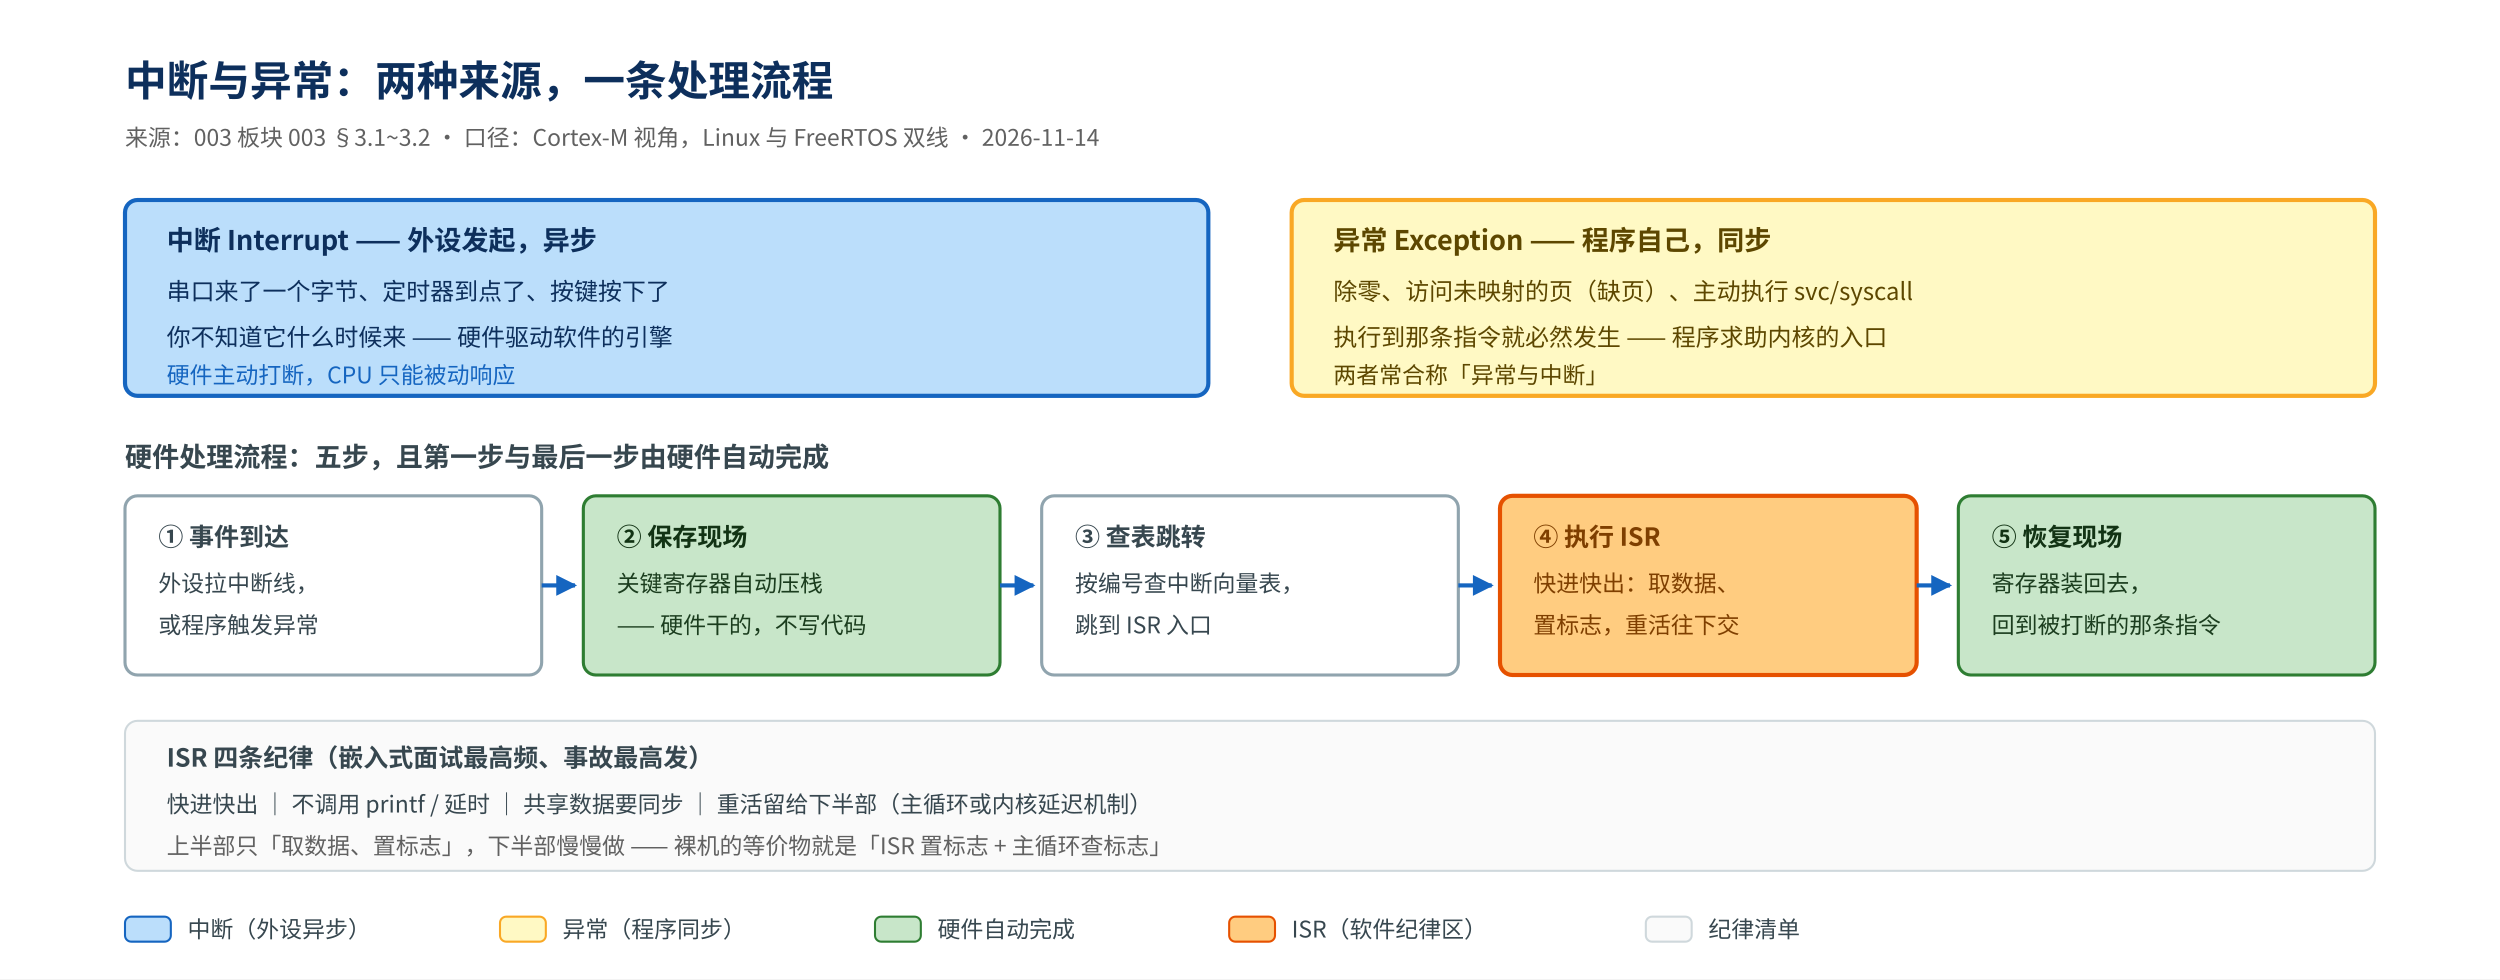
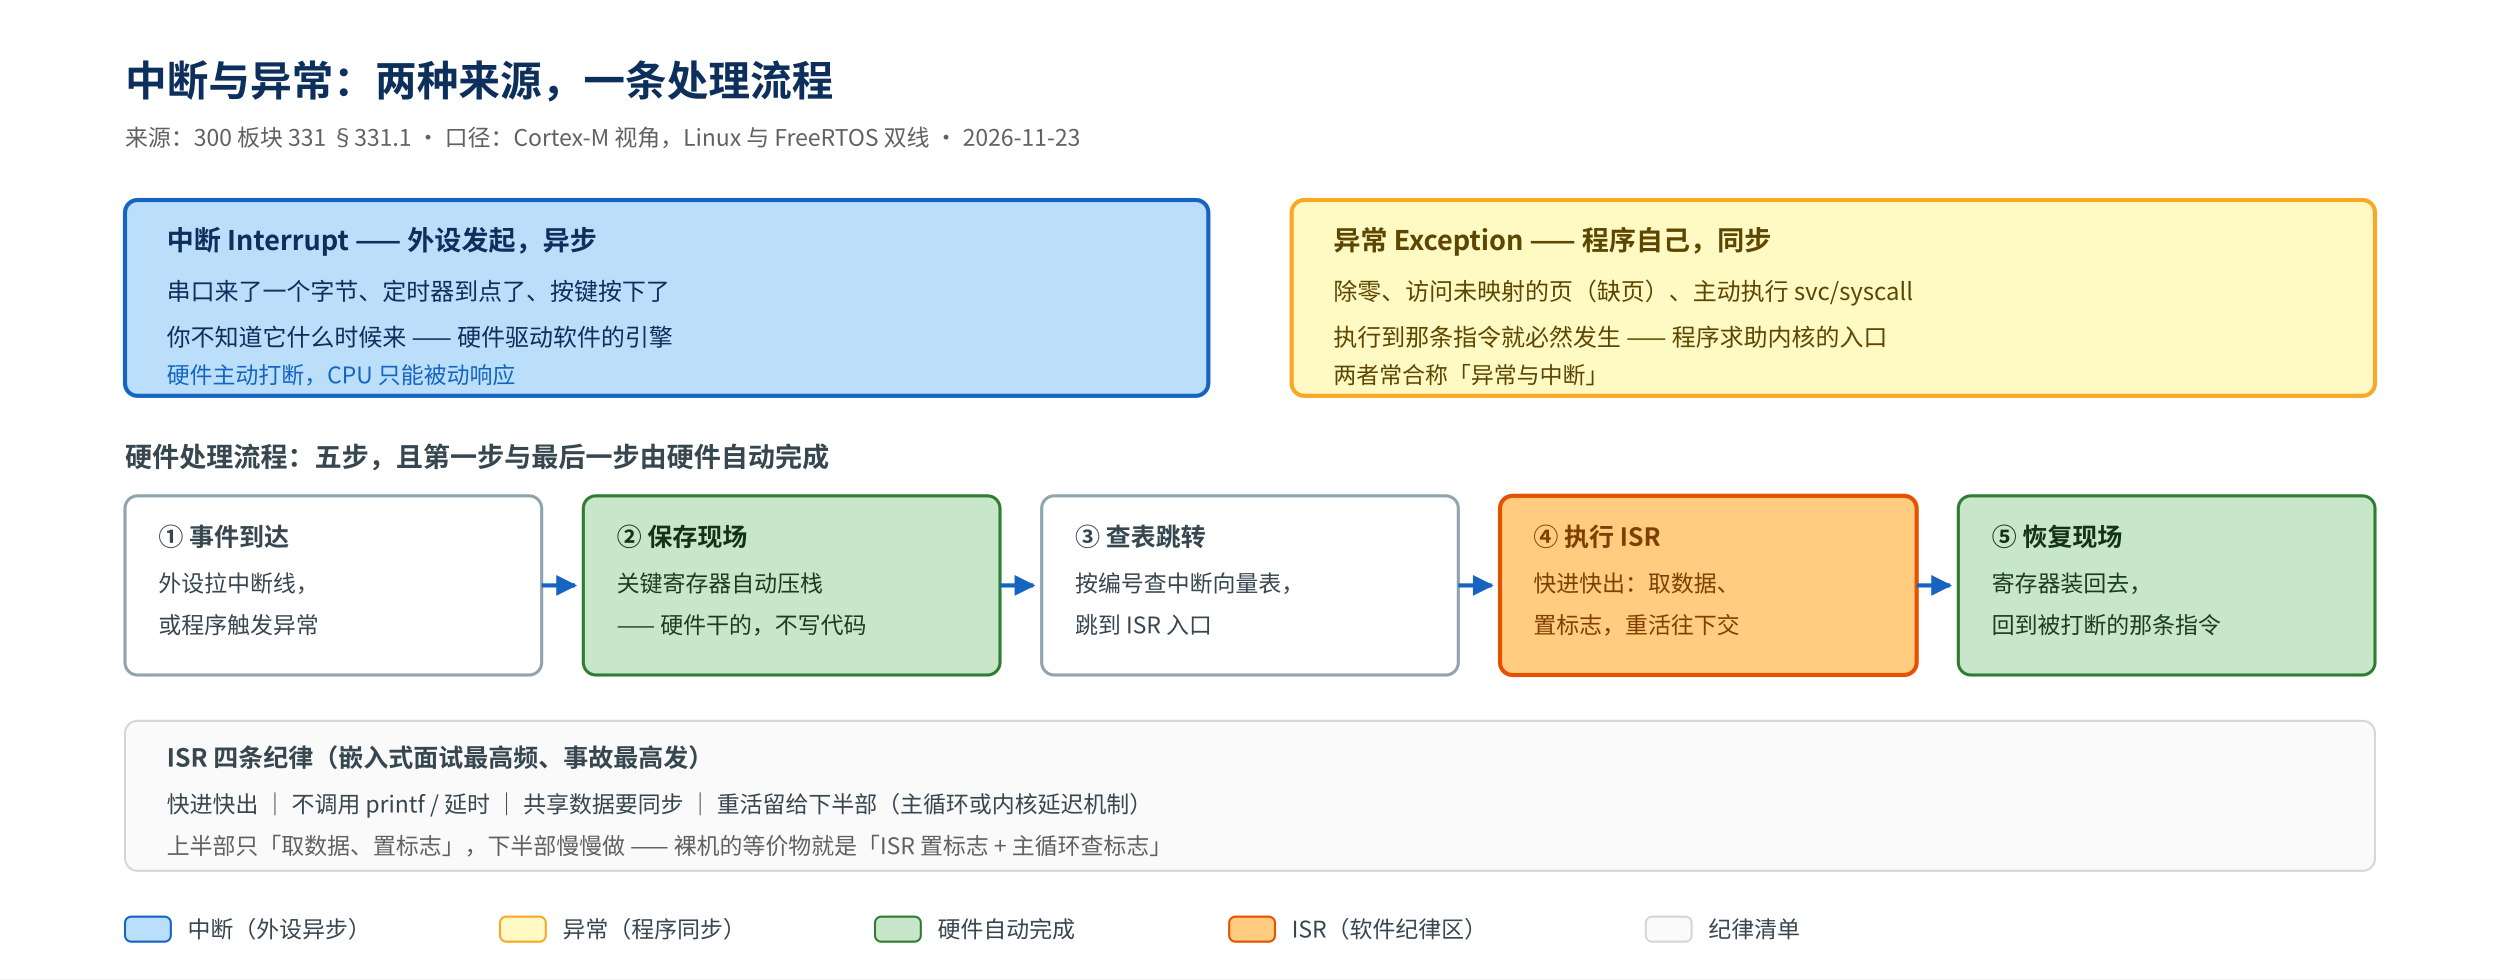
<svg xmlns="http://www.w3.org/2000/svg" viewBox="0 0 1200 470" font-family="'Microsoft YaHei','PingFang SC','Noto Sans CJK SC',sans-serif">
  <rect x="0" y="0" width="1200" height="470" fill="#ffffff" />
  <defs>
    <marker id="arrow" viewBox="0 0 10 10" refX="9" refY="5" markerWidth="10" markerHeight="10" markerUnits="userSpaceOnUse" orient="auto-start-reverse">
      <path d="M 0 0 L 10 5 L 0 10 z" fill="#1565c0" />
    </marker>
  </defs>
  <text x="60" y="46" font-size="20" font-weight="bold" fill="#0d2f5c">中断与异常：两种来源，一条处理流程</text>
-   <text x="60" y="70" font-size="11" fill="#616161">来源：003 板块 003 §3.1~3.2 · 口径：Cortex-M 视角，Linux 与 FreeRTOS 双线 · 2026-11-14</text>
+   <text x="60" y="70" font-size="11" fill="#616161">来源：300 板块 331 §331.1 · 口径：Cortex-M 视角，Linux 与 FreeRTOS 双线 · 2026-11-23</text>
  <rect x="60" y="96" width="520" height="94" rx="6" fill="#bbdefb" stroke="#1565c0" stroke-width="2" />
  <text x="80" y="120" font-size="13" font-weight="bold" fill="#0d2f5c">中断 Interrupt —— 外设发起，异步</text>
  <text x="80" y="144" font-size="11.5" fill="#0d2f5c">串口来了一个字节、定时器到点了、按键按下了</text>
  <text x="80" y="166" font-size="11.5" fill="#0d2f5c">你不知道它什么时候来 —— 硬件驱动软件的引擎</text>
  <text x="80" y="184" font-size="11" fill="#1565c0">硬件主动打断，CPU 只能被动响应</text>
  <rect x="620" y="96" width="520" height="94" rx="6" fill="#fff9c4" stroke="#f9a825" stroke-width="2" />
  <text x="640" y="120" font-size="13" font-weight="bold" fill="#5d4700">异常 Exception —— 程序自己，同步</text>
  <text x="640" y="144" font-size="11.5" fill="#5d4700">除零、访问未映射的页（缺页）、主动执行 svc/syscall</text>
  <text x="640" y="166" font-size="11.5" fill="#5d4700">执行到那条指令就必然发生 —— 程序求助内核的入口</text>
  <text x="640" y="184" font-size="11" fill="#5d4700">两者常合称「异常与中断」</text>
  <text x="60" y="224" font-size="13" font-weight="bold" fill="#37474f">硬件处理流程：五步，且第一步与最后一步由硬件自动完成</text>
  <rect x="60" y="238" width="200" height="86" rx="6" fill="#ffffff" stroke="#90a4ae" stroke-width="1.5" />
  <text x="76" y="262" font-size="12" font-weight="bold" fill="#37474f">① 事件到达</text>
  <text x="76" y="284" font-size="11" fill="#37474f">外设拉中断线，</text>
  <text x="76" y="304" font-size="11" fill="#37474f">或程序触发异常</text>
  <rect x="280" y="238" width="200" height="86" rx="6" fill="#c8e6c9" stroke="#2e7d32" stroke-width="1.5" />
  <text x="296" y="262" font-size="12" font-weight="bold" fill="#123314">② 保存现场</text>
  <text x="296" y="284" font-size="11" fill="#1b3d1e">关键寄存器自动压栈</text>
  <text x="296" y="304" font-size="11" fill="#1b3d1e">—— 硬件干的，不写代码</text>
  <rect x="500" y="238" width="200" height="86" rx="6" fill="#ffffff" stroke="#90a4ae" stroke-width="1.5" />
  <text x="516" y="262" font-size="12" font-weight="bold" fill="#37474f">③ 查表跳转</text>
  <text x="516" y="284" font-size="11" fill="#37474f">按编号查中断向量表，</text>
  <text x="516" y="304" font-size="11" fill="#37474f">跳到 ISR 入口</text>
  <rect x="720" y="238" width="200" height="86" rx="6" fill="#ffcc80" stroke="#e65100" stroke-width="2" />
  <text x="736" y="262" font-size="12" font-weight="bold" fill="#7f3f00">④ 执行 ISR</text>
  <text x="736" y="284" font-size="11" fill="#7f3f00">快进快出：取数据、</text>
  <text x="736" y="304" font-size="11" fill="#7f3f00">置标志，重活往下交</text>
  <rect x="940" y="238" width="200" height="86" rx="6" fill="#c8e6c9" stroke="#2e7d32" stroke-width="1.5" />
  <text x="956" y="262" font-size="12" font-weight="bold" fill="#123314">⑤ 恢复现场</text>
  <text x="956" y="284" font-size="11" fill="#1b3d1e">寄存器装回去，</text>
  <text x="956" y="304" font-size="11" fill="#1b3d1e">回到被打断的那条指令</text>
  <line x1="260" y1="281" x2="276" y2="281" stroke="#1565c0" stroke-width="2" marker-end="url(#arrow)" />
  <line x1="480" y1="281" x2="496" y2="281" stroke="#1565c0" stroke-width="2" marker-end="url(#arrow)" />
  <line x1="700" y1="281" x2="716" y2="281" stroke="#1565c0" stroke-width="2" marker-end="url(#arrow)" />
  <line x1="920" y1="281" x2="936" y2="281" stroke="#1565c0" stroke-width="2" marker-end="url(#arrow)" />
  <rect x="60" y="346" width="1080" height="72" rx="6" fill="#fafafa" stroke="#cfd8dc" stroke-width="1" />
  <text x="80" y="368" font-size="12" font-weight="bold" fill="#37474f">ISR 四条纪律（嵌入式面试最高频、事故最高发）</text>
  <text x="80" y="390" font-size="11" fill="#37474f">快进快出 ｜ 不调用 printf / 延时 ｜ 共享数据要同步 ｜ 重活留给下半部（主循环或内核延迟机制）</text>
  <text x="80" y="410" font-size="11" fill="#616161">上半部只「取数据、置标志」，下半部慢慢做 —— 裸机的等价物就是「ISR 置标志 + 主循环查标志」</text>
  <rect x="60" y="440" width="22" height="12" rx="3" fill="#bbdefb" stroke="#1565c0" stroke-width="1" />
  <text x="90" y="450" font-size="11" fill="#37474f">中断（外设异步）</text>
  <rect x="240" y="440" width="22" height="12" rx="3" fill="#fff9c4" stroke="#f9a825" stroke-width="1" />
  <text x="270" y="450" font-size="11" fill="#37474f">异常（程序同步）</text>
  <rect x="420" y="440" width="22" height="12" rx="3" fill="#c8e6c9" stroke="#2e7d32" stroke-width="1" />
  <text x="450" y="450" font-size="11" fill="#37474f">硬件自动完成</text>
  <rect x="590" y="440" width="22" height="12" rx="3" fill="#ffcc80" stroke="#e65100" stroke-width="1" />
  <text x="620" y="450" font-size="11" fill="#37474f">ISR（软件纪律区）</text>
  <rect x="790" y="440" width="22" height="12" rx="3" fill="#fafafa" stroke="#cfd8dc" stroke-width="1" />
  <text x="820" y="450" font-size="11" fill="#37474f">纪律清单</text>
</svg>
